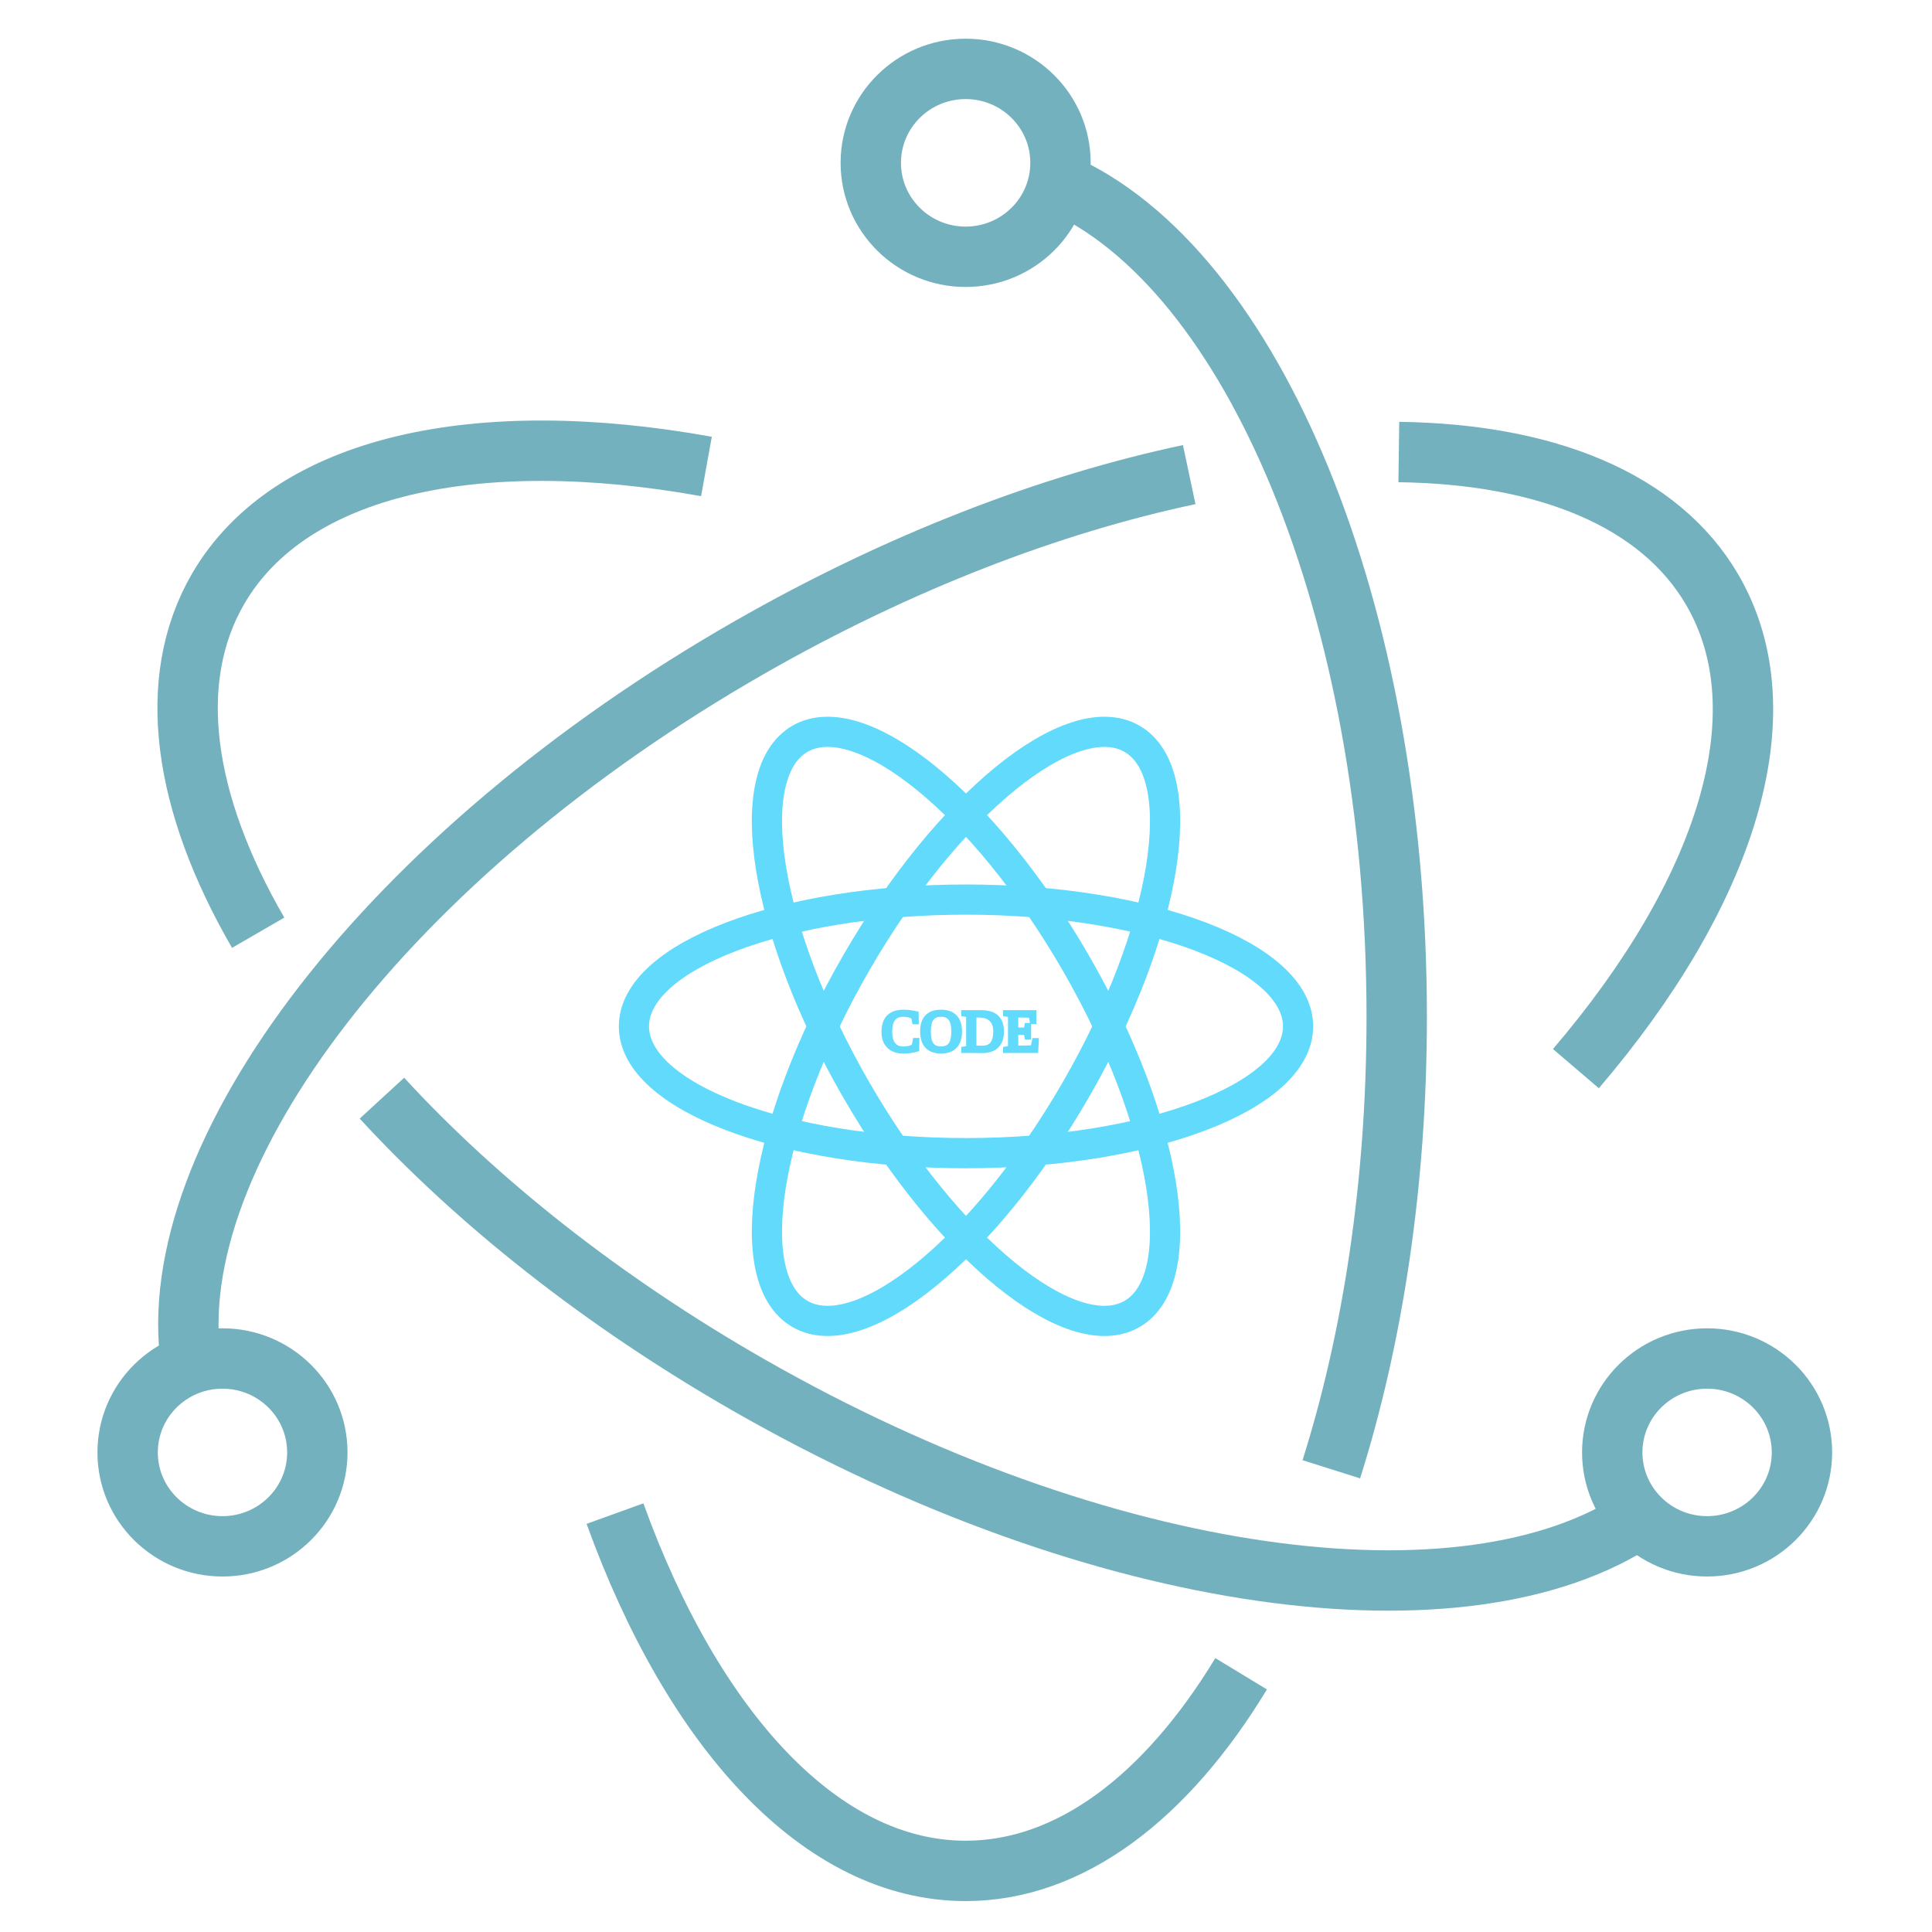
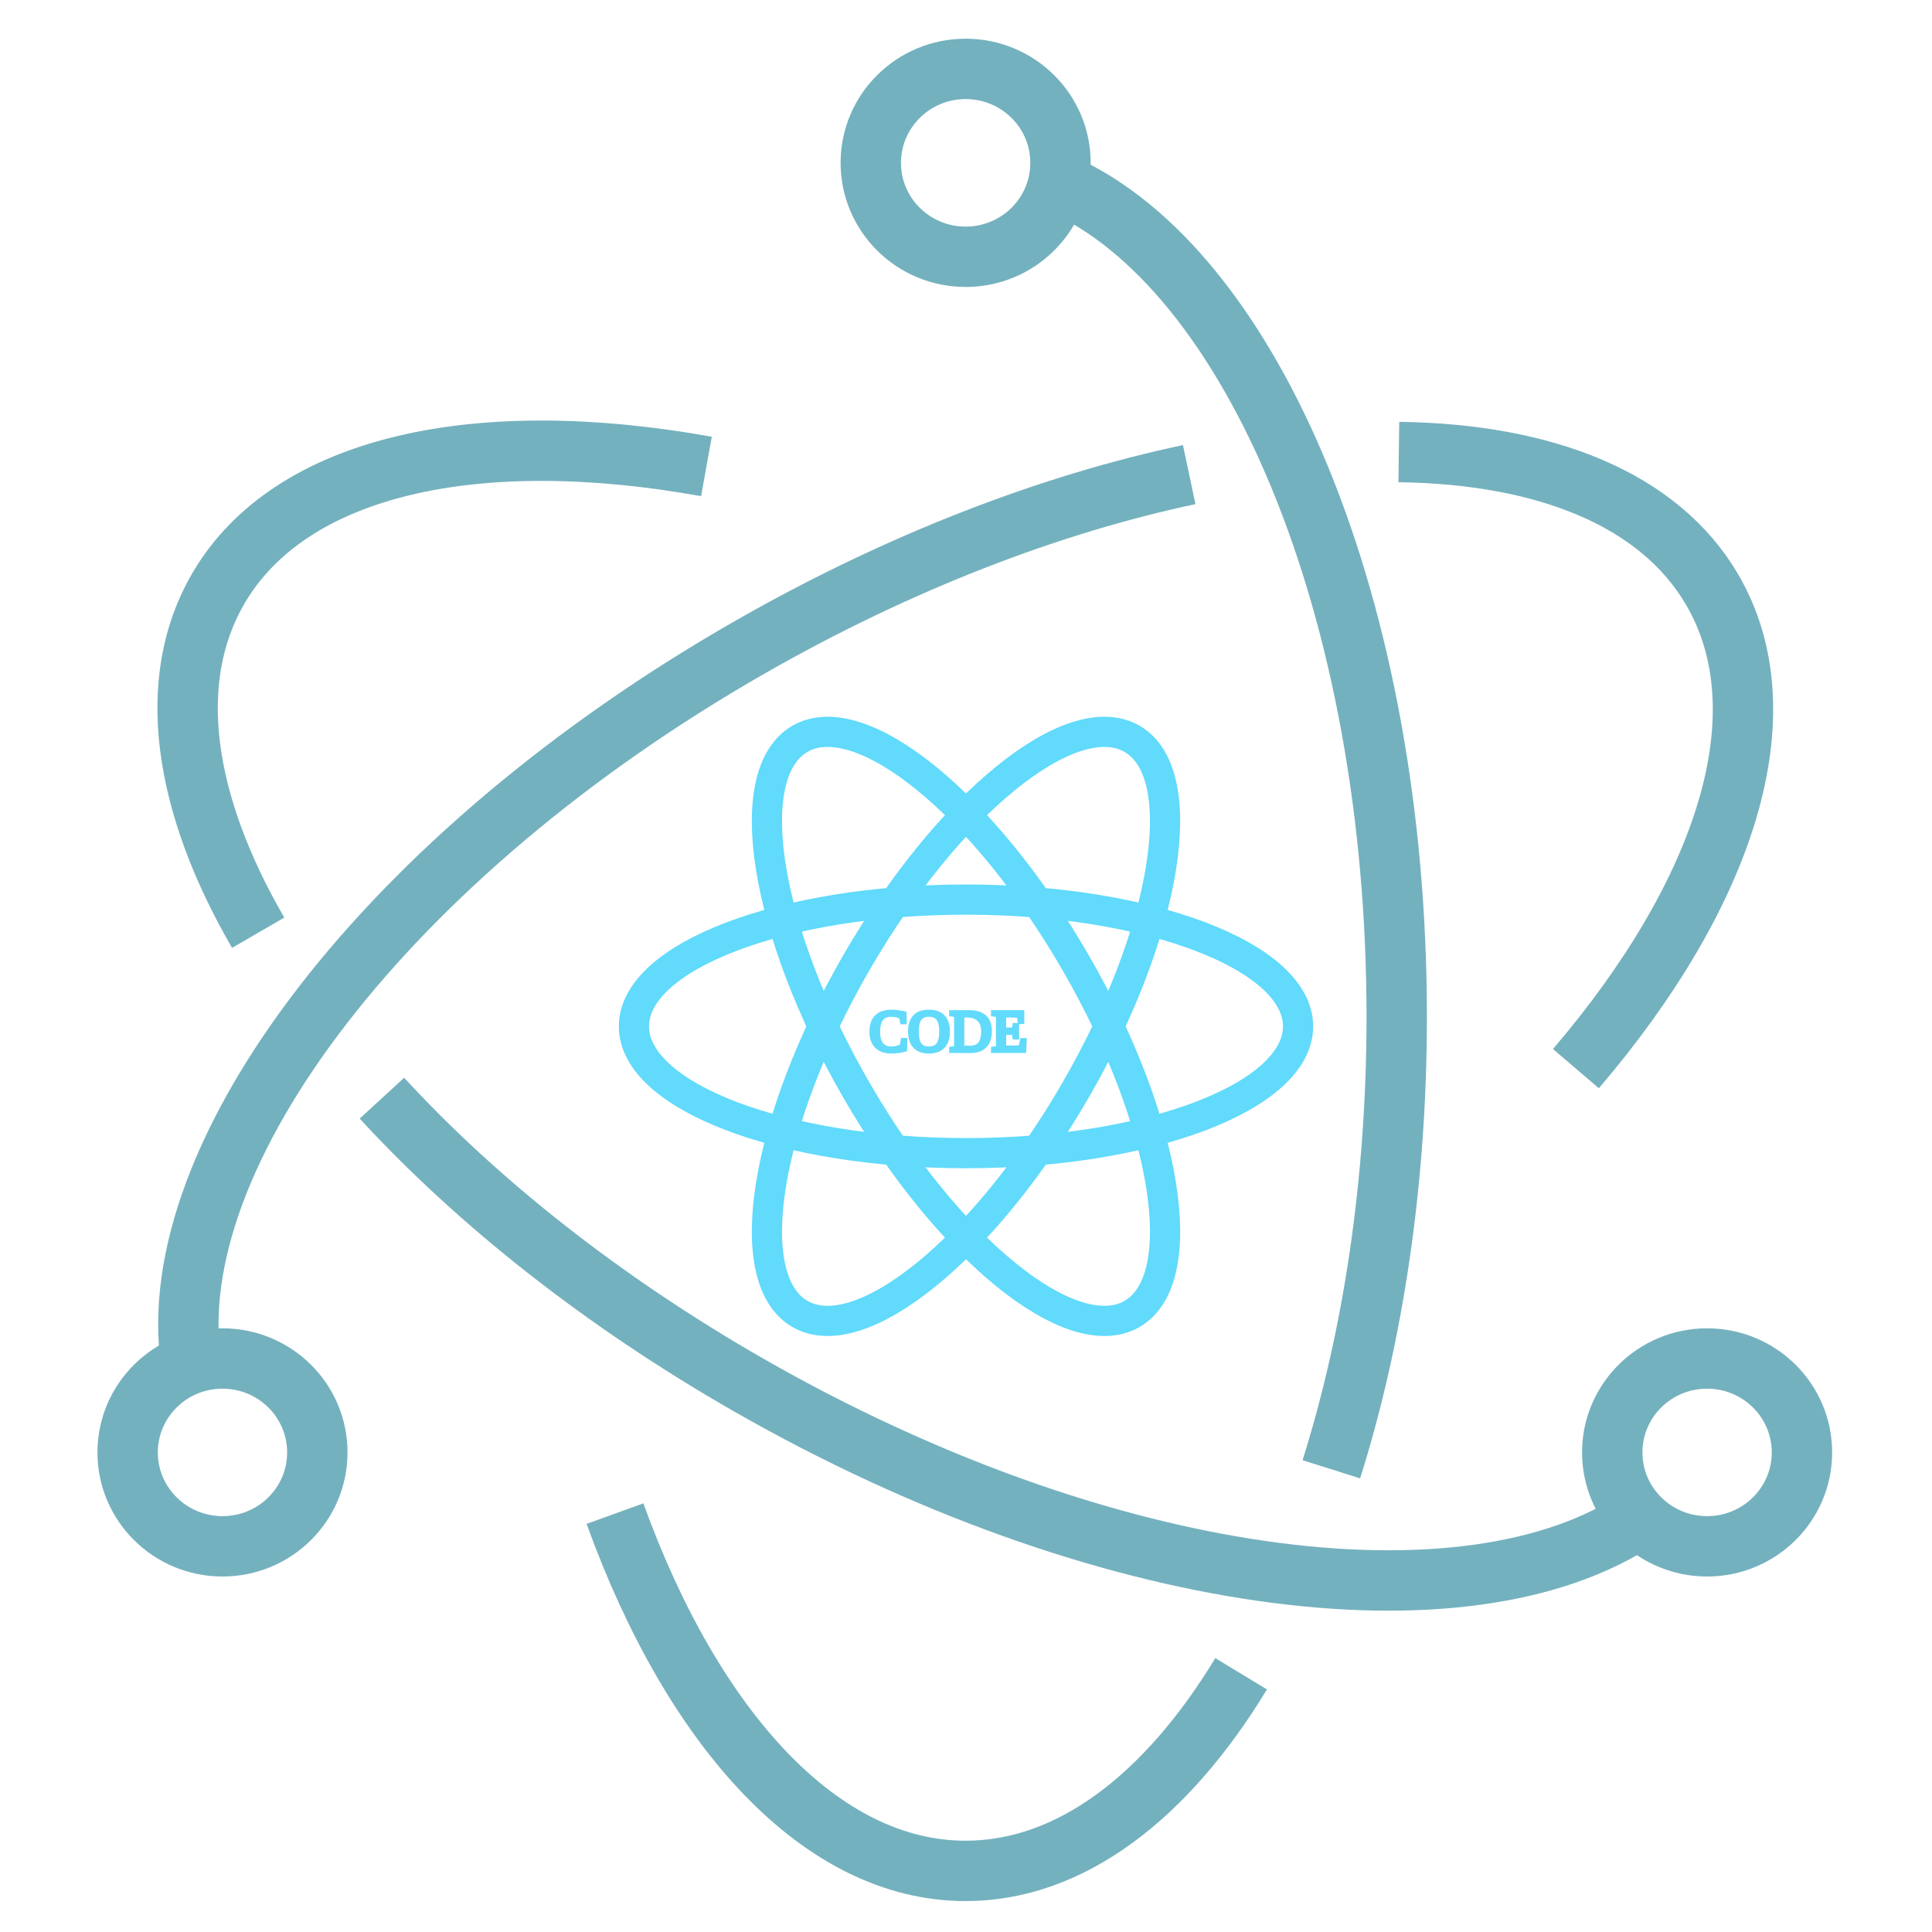
<svg xmlns="http://www.w3.org/2000/svg" viewBox="0 0 32 32">
  <g stroke="rgb(116, 177, 190)" fill="none" fill-rule="evenodd">
    <path d="M11.701,7.726 C7.918,7.044 4.813,7.694 3.615,9.749 C2.727,11.274 3.039,13.312 4.276,15.449 M6.326,18.189 C7.892,19.893 9.967,21.548 12.412,22.947 C18.241,26.28 24.293,27.078 27.167,25.137 M29.846,24.057 C29.846,23.197 29.142,22.501 28.275,22.501 C27.407,22.501 26.704,23.197 26.704,24.057 C26.704,24.916 27.407,25.612 28.275,25.612 C29.142,25.612 29.846,24.916 29.846,24.057 L29.846,24.057 Z" />
    <path d="M26.102,17.7 C28.579,14.801 29.556,11.821 28.361,9.77 C27.487,8.27 25.597,7.519 23.169,7.487 M19.697,7.861 C17.405,8.347 14.895,9.305 12.424,10.718 C6.423,14.15 2.654,19.128 3.166,22.581 M3.685,25.612 C4.553,25.612 5.256,24.916 5.256,24.057 C5.256,23.197 4.553,22.501 3.685,22.501 C2.818,22.501 2.114,23.197 2.114,24.057 C2.114,24.916 2.818,25.612 3.685,25.612 L3.685,25.612 L3.685,25.612 Z" />
    <path d="M10.186,25.07 C11.481,28.653 13.6,30.988 15.994,30.988 C17.729,30.988 19.32,29.762 20.557,27.723 M22.051,24.336 C22.737,22.164 23.134,19.595 23.134,16.843 C23.134,10.088 20.744,4.439 17.549,3.034 M15.994,4.253 C16.862,4.253 17.565,3.557 17.565,2.697 C17.565,1.838 16.862,1.141 15.994,1.141 C15.127,1.141 14.423,1.838 14.423,2.697 C14.423,3.557 15.127,4.253 15.994,4.253 Z" />
    <g stroke="none" transform="translate(16,17),scale(.5)">
      <g stroke="#61dafb" stroke-width="1" fill="none">
        <ellipse rx="11" ry="4.2" />
        <ellipse rx="11" ry="4.2" transform="rotate(60)" />
        <ellipse rx="11" ry="4.2" transform="rotate(120)" />
      </g>
    </g>
  </g>
-   <text stroke="#61dafb" fill="#61dafb" transform="translate(14.6,17.4),scale(.08)">CODE</text>
+   <text stroke="#61dafb" fill="#61dafb" transform="translate(14.4,17.4),scale(.08)">CODE</text>
</svg>
